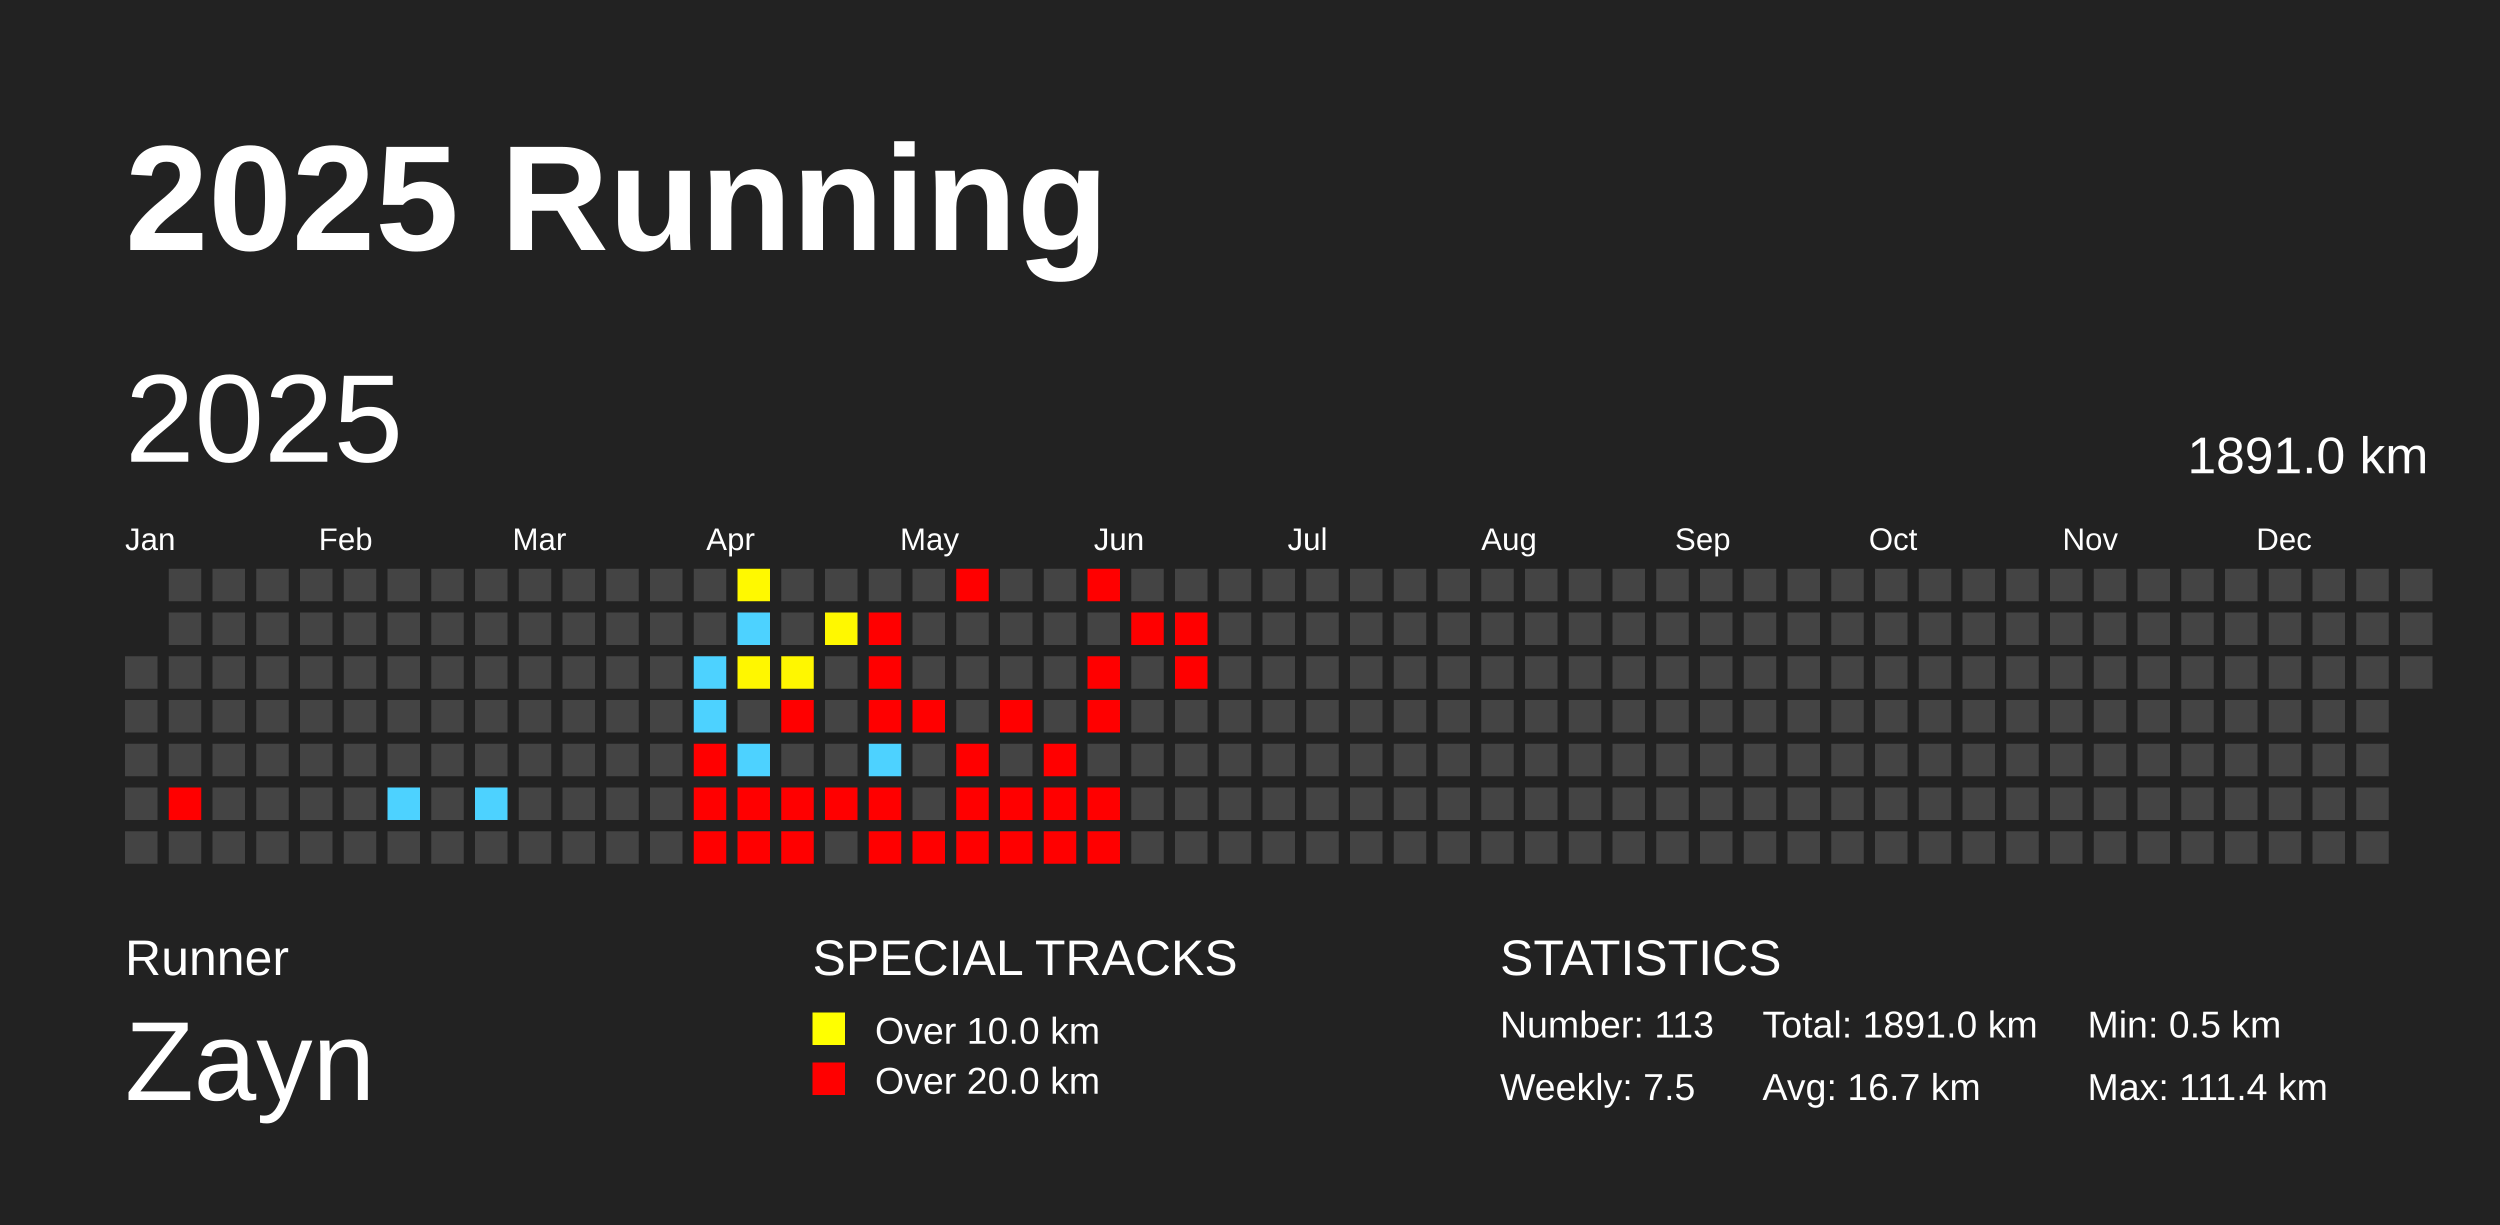
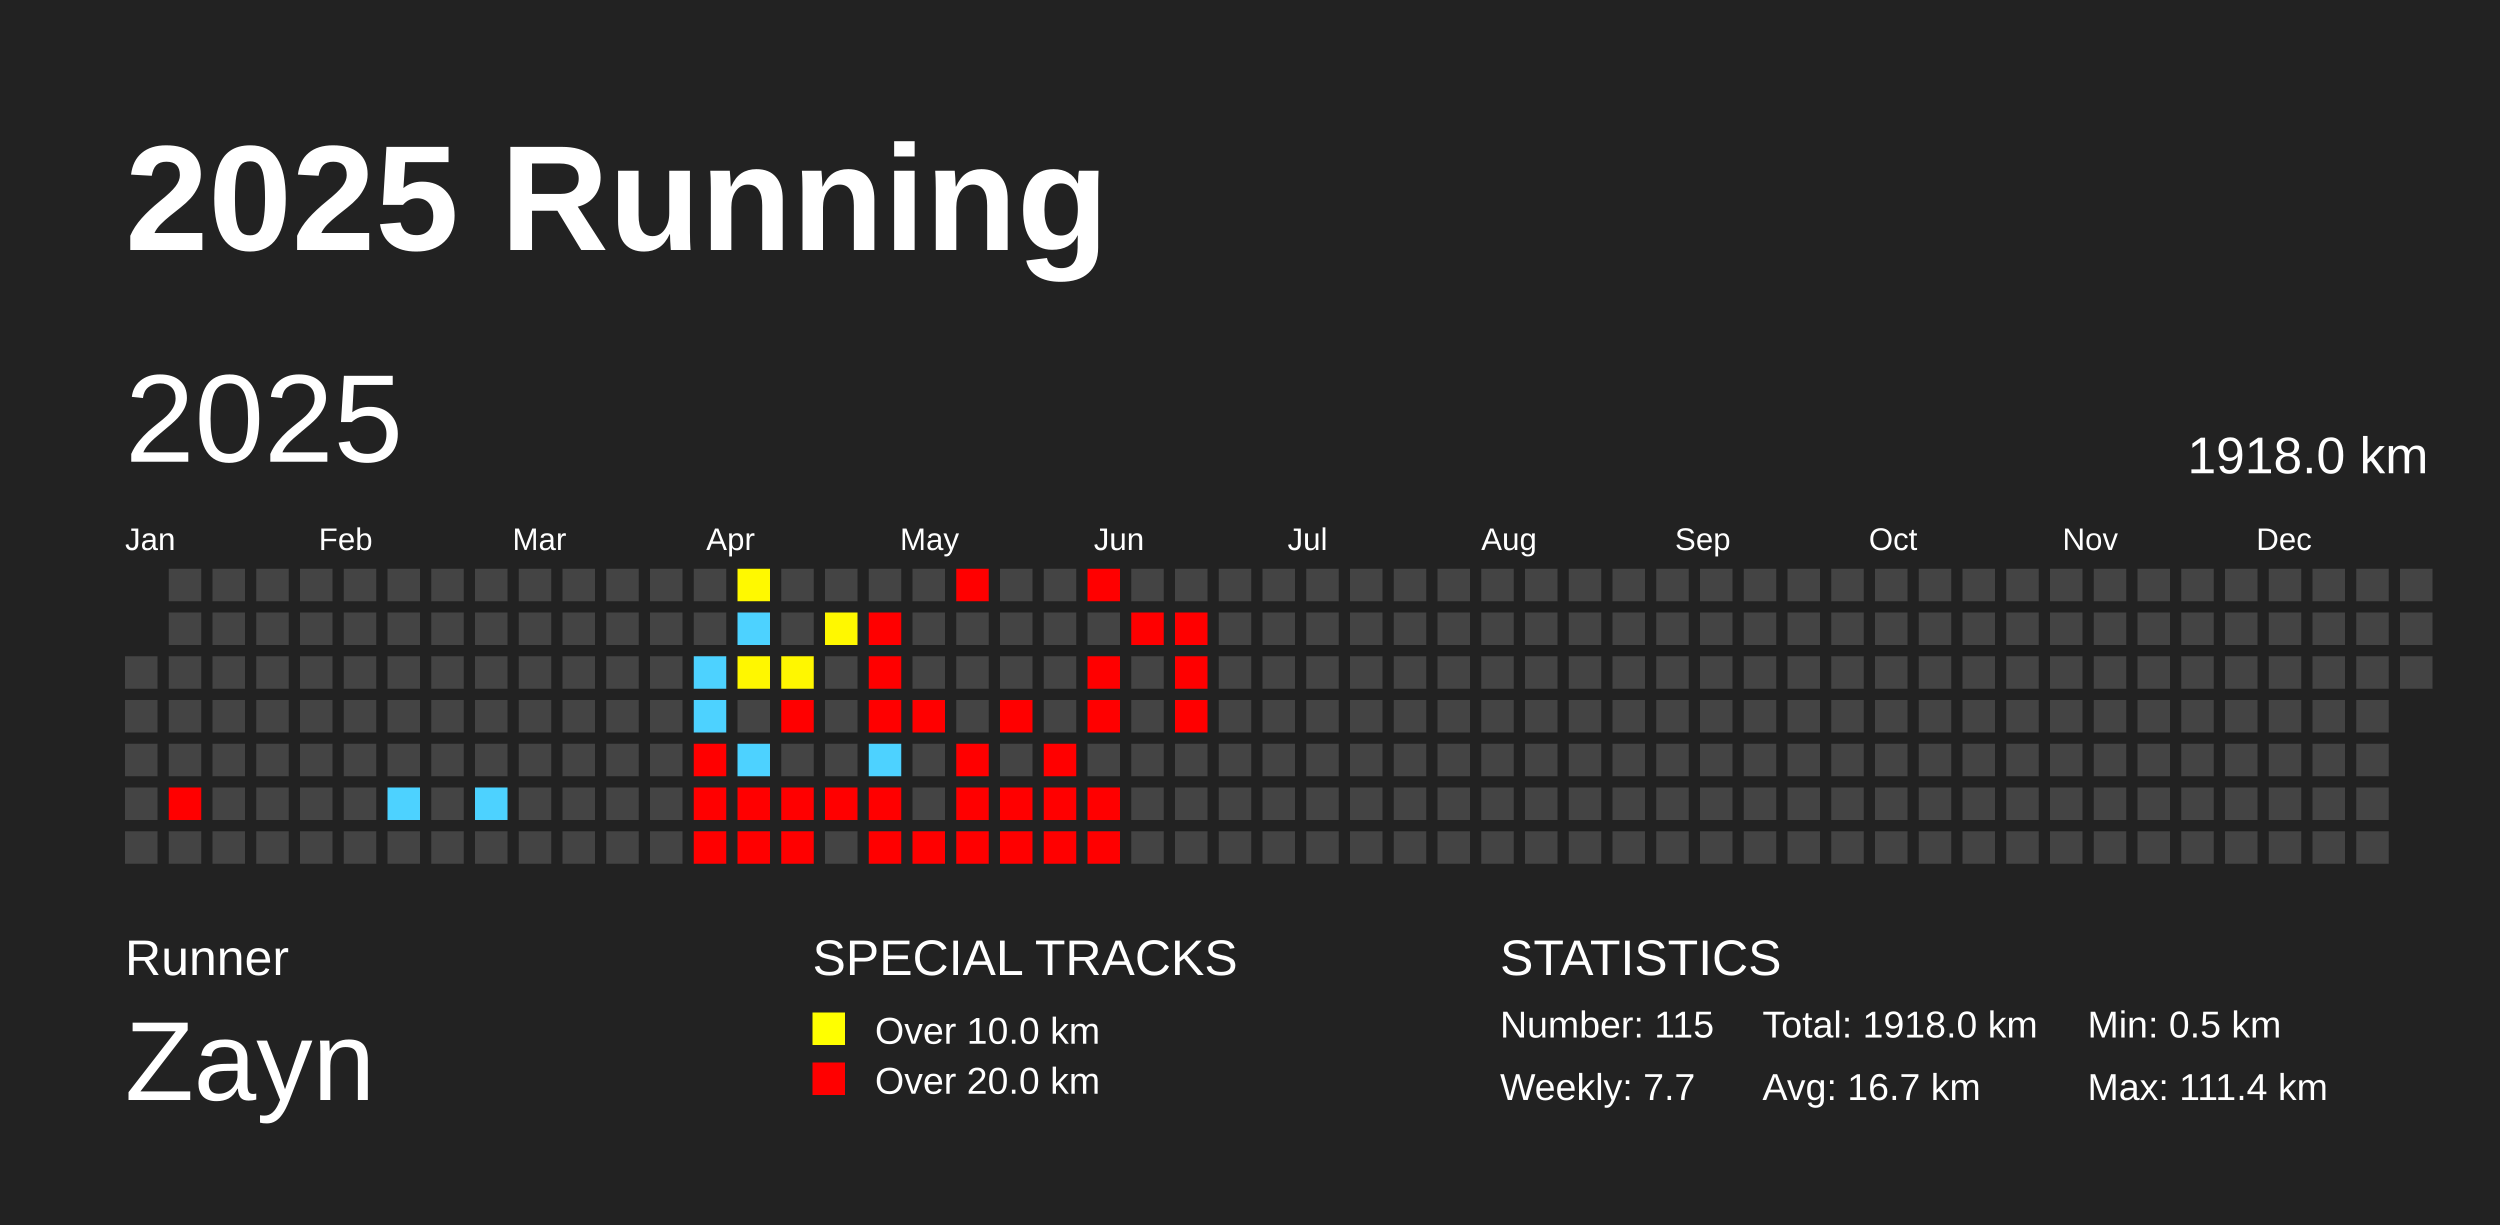
<svg xmlns="http://www.w3.org/2000/svg" baseProfile="full" height="98mm" version="1.1" viewBox="0,0,200,98" width="200mm">
  <defs />
  <rect fill="#222222" height="98" width="200" x="0" y="0" />
  <text fill="#FFFFFF" style="font-size:12px; font-family:Arial; font-weight:bold;" x="10" y="20">2025 Running</text>
  <text fill="#FFFFFF" style="font-size:4px; font-family:Arial" x="10" y="78">Runner</text>
  <text fill="#FFFFFF" style="font-size:9px; font-family:Arial" x="10" y="88">Zayn</text>
  <text fill="#FFFFFF" style="font-size:4px; font-family:Arial" x="65" y="78">SPECIAL TRACKS</text>
  <rect fill="yellow" height="2.6" width="2.6" x="65" y="81" />
  <text fill="#FFFFFF" style="font-size:3px; font-family:Arial" x="70" y="83.5">Over 10.0 km</text>
  <rect fill="red" height="2.6" width="2.6" x="65" y="85" />
  <text fill="#FFFFFF" style="font-size:3px; font-family:Arial" x="70" y="87.5">Over 20.0 km</text>
  <text fill="#FFFFFF" style="font-size:4px; font-family:Arial" x="120" y="78">STATISTICS</text>
-   <text fill="#FFFFFF" style="font-size:3px; font-family:Arial" x="120" y="83">Number: 113</text>
-   <text fill="#FFFFFF" style="font-size:3px; font-family:Arial" x="120" y="88">Weekly: 7.5</text>
-   <text fill="#FFFFFF" style="font-size:3px; font-family:Arial" x="141" y="83">Total: 1891.0 km</text>
+   <text fill="#FFFFFF" style="font-size:3px; font-family:Arial" x="120" y="83">Number: 115</text>
+   <text fill="#FFFFFF" style="font-size:3px; font-family:Arial" x="120" y="88">Weekly: 7.7</text>
+   <text fill="#FFFFFF" style="font-size:3px; font-family:Arial" x="141" y="83">Total: 1918.0 km</text>
  <text fill="#FFFFFF" style="font-size:3px; font-family:Arial" x="141" y="88">Avg: 16.7 km</text>
  <text fill="#FFFFFF" style="font-size:3px; font-family:Arial" x="167" y="83">Min: 0.5 km</text>
  <text fill="#FFFFFF" style="font-size:3px; font-family:Arial" x="167" y="88">Max: 111.4 km</text>
  <text dominant-baseline="hanging" fill="#FFFFFF" style="font-size:10.0px; font-family:Arial;" x="10" y="30">2025</text>
-   <text dominant-baseline="hanging" fill="#FFFFFF" style="font-size:4.125px; font-family:Arial;" x="175" y="35">1891.0 km</text>
+   <text dominant-baseline="hanging" fill="#FFFFFF" style="font-size:4.125px; font-family:Arial;" x="175" y="35">1918.0 km</text>
  <text fill="#FFFFFF" style="font-size:2.5px; font-family:Arial" x="10.0" y="44">Jan</text>
  <text fill="#FFFFFF" style="font-size:2.5px; font-family:Arial" x="25.5" y="44">Feb</text>
  <text fill="#FFFFFF" style="font-size:2.5px; font-family:Arial" x="41.0" y="44">Mar</text>
  <text fill="#FFFFFF" style="font-size:2.5px; font-family:Arial" x="56.5" y="44">Apr</text>
  <text fill="#FFFFFF" style="font-size:2.5px; font-family:Arial" x="72.0" y="44">May</text>
  <text fill="#FFFFFF" style="font-size:2.5px; font-family:Arial" x="87.5" y="44">Jun</text>
  <text fill="#FFFFFF" style="font-size:2.5px; font-family:Arial" x="103.0" y="44">Jul</text>
  <text fill="#FFFFFF" style="font-size:2.5px; font-family:Arial" x="118.5" y="44">Aug</text>
  <text fill="#FFFFFF" style="font-size:2.5px; font-family:Arial" x="134.0" y="44">Sep</text>
  <text fill="#FFFFFF" style="font-size:2.5px; font-family:Arial" x="149.5" y="44">Oct</text>
  <text fill="#FFFFFF" style="font-size:2.5px; font-family:Arial" x="165.0" y="44">Nov</text>
  <text fill="#FFFFFF" style="font-size:2.5px; font-family:Arial" x="180.5" y="44">Dec</text>
  <rect fill="#444444" height="2.6" width="2.6" x="10.0" y="52.5" />
  <rect fill="#444444" height="2.6" width="2.6" x="10.0" y="56.0" />
  <rect fill="#444444" height="2.6" width="2.6" x="10.0" y="59.5" />
  <rect fill="#444444" height="2.6" width="2.6" x="10.0" y="63.0" />
  <rect fill="#444444" height="2.6" width="2.6" x="10.0" y="66.5" />
  <rect fill="#444444" height="2.6" width="2.6" x="13.5" y="45.5" />
  <rect fill="#444444" height="2.6" width="2.6" x="13.5" y="49.0" />
  <rect fill="#444444" height="2.6" width="2.6" x="13.5" y="52.5" />
  <rect fill="#444444" height="2.6" width="2.6" x="13.5" y="56.0" />
  <rect fill="#444444" height="2.6" width="2.6" x="13.5" y="59.5" />
  <rect fill="red" height="2.6" width="2.6" x="13.5" y="63.0" />
  <rect fill="#444444" height="2.6" width="2.6" x="13.5" y="66.5" />
  <rect fill="#444444" height="2.6" width="2.6" x="17.0" y="45.5" />
  <rect fill="#444444" height="2.6" width="2.6" x="17.0" y="49.0" />
  <rect fill="#444444" height="2.6" width="2.6" x="17.0" y="52.5" />
  <rect fill="#444444" height="2.6" width="2.6" x="17.0" y="56.0" />
  <rect fill="#444444" height="2.6" width="2.6" x="17.0" y="59.5" />
  <rect fill="#444444" height="2.6" width="2.6" x="17.0" y="63.0" />
  <rect fill="#444444" height="2.6" width="2.6" x="17.0" y="66.5" />
  <rect fill="#444444" height="2.6" width="2.6" x="20.5" y="45.5" />
  <rect fill="#444444" height="2.6" width="2.6" x="20.5" y="49.0" />
  <rect fill="#444444" height="2.6" width="2.6" x="20.5" y="52.5" />
  <rect fill="#444444" height="2.6" width="2.6" x="20.5" y="56.0" />
  <rect fill="#444444" height="2.6" width="2.6" x="20.5" y="59.5" />
  <rect fill="#444444" height="2.6" width="2.6" x="20.5" y="63.0" />
  <rect fill="#444444" height="2.6" width="2.6" x="20.5" y="66.5" />
  <rect fill="#444444" height="2.6" width="2.6" x="24.0" y="45.5" />
  <rect fill="#444444" height="2.6" width="2.6" x="24.0" y="49.0" />
  <rect fill="#444444" height="2.6" width="2.6" x="24.0" y="52.5" />
  <rect fill="#444444" height="2.6" width="2.6" x="24.0" y="56.0" />
  <rect fill="#444444" height="2.6" width="2.6" x="24.0" y="59.5" />
  <rect fill="#444444" height="2.6" width="2.6" x="24.0" y="63.0" />
  <rect fill="#444444" height="2.6" width="2.6" x="24.0" y="66.5" />
  <rect fill="#444444" height="2.6" width="2.6" x="27.5" y="45.5" />
  <rect fill="#444444" height="2.6" width="2.6" x="27.5" y="49.0" />
  <rect fill="#444444" height="2.6" width="2.6" x="27.5" y="52.5" />
  <rect fill="#444444" height="2.6" width="2.6" x="27.5" y="56.0" />
  <rect fill="#444444" height="2.6" width="2.6" x="27.5" y="59.5" />
  <rect fill="#444444" height="2.6" width="2.6" x="27.5" y="63.0" />
  <rect fill="#444444" height="2.6" width="2.6" x="27.5" y="66.5" />
  <rect fill="#444444" height="2.6" width="2.6" x="31.0" y="45.5" />
  <rect fill="#444444" height="2.6" width="2.6" x="31.0" y="49.0" />
  <rect fill="#444444" height="2.6" width="2.6" x="31.0" y="52.5" />
  <rect fill="#444444" height="2.6" width="2.6" x="31.0" y="56.0" />
  <rect fill="#444444" height="2.6" width="2.6" x="31.0" y="59.5" />
  <rect fill="#4dd2ff" height="2.6" width="2.6" x="31.0" y="63.0" />
  <rect fill="#444444" height="2.6" width="2.6" x="31.0" y="66.5" />
  <rect fill="#444444" height="2.6" width="2.6" x="34.5" y="45.5" />
  <rect fill="#444444" height="2.6" width="2.6" x="34.5" y="49.0" />
  <rect fill="#444444" height="2.6" width="2.6" x="34.5" y="52.5" />
  <rect fill="#444444" height="2.6" width="2.6" x="34.5" y="56.0" />
  <rect fill="#444444" height="2.6" width="2.6" x="34.5" y="59.5" />
  <rect fill="#444444" height="2.6" width="2.6" x="34.5" y="63.0" />
  <rect fill="#444444" height="2.6" width="2.6" x="34.5" y="66.5" />
  <rect fill="#444444" height="2.6" width="2.6" x="38.0" y="45.5" />
  <rect fill="#444444" height="2.6" width="2.6" x="38.0" y="49.0" />
  <rect fill="#444444" height="2.6" width="2.6" x="38.0" y="52.5" />
  <rect fill="#444444" height="2.6" width="2.6" x="38.0" y="56.0" />
  <rect fill="#444444" height="2.6" width="2.6" x="38.0" y="59.5" />
  <rect fill="#4dd2ff" height="2.6" width="2.6" x="38.0" y="63.0" />
  <rect fill="#444444" height="2.6" width="2.6" x="38.0" y="66.5" />
  <rect fill="#444444" height="2.6" width="2.6" x="41.5" y="45.5" />
  <rect fill="#444444" height="2.6" width="2.6" x="41.5" y="49.0" />
  <rect fill="#444444" height="2.6" width="2.6" x="41.5" y="52.5" />
  <rect fill="#444444" height="2.6" width="2.6" x="41.5" y="56.0" />
  <rect fill="#444444" height="2.6" width="2.6" x="41.5" y="59.5" />
  <rect fill="#444444" height="2.6" width="2.6" x="41.5" y="63.0" />
  <rect fill="#444444" height="2.6" width="2.6" x="41.5" y="66.5" />
  <rect fill="#444444" height="2.6" width="2.6" x="45.0" y="45.5" />
  <rect fill="#444444" height="2.6" width="2.6" x="45.0" y="49.0" />
  <rect fill="#444444" height="2.6" width="2.6" x="45.0" y="52.5" />
  <rect fill="#444444" height="2.6" width="2.6" x="45.0" y="56.0" />
  <rect fill="#444444" height="2.6" width="2.6" x="45.0" y="59.5" />
  <rect fill="#444444" height="2.6" width="2.6" x="45.0" y="63.0" />
  <rect fill="#444444" height="2.6" width="2.6" x="45.0" y="66.5" />
  <rect fill="#444444" height="2.6" width="2.6" x="48.5" y="45.5" />
  <rect fill="#444444" height="2.6" width="2.6" x="48.5" y="49.0" />
  <rect fill="#444444" height="2.6" width="2.6" x="48.5" y="52.5" />
  <rect fill="#444444" height="2.6" width="2.6" x="48.5" y="56.0" />
  <rect fill="#444444" height="2.6" width="2.6" x="48.5" y="59.5" />
  <rect fill="#444444" height="2.6" width="2.6" x="48.5" y="63.0" />
  <rect fill="#444444" height="2.6" width="2.6" x="48.5" y="66.5" />
  <rect fill="#444444" height="2.6" width="2.6" x="52.0" y="45.5" />
  <rect fill="#444444" height="2.6" width="2.6" x="52.0" y="49.0" />
  <rect fill="#444444" height="2.6" width="2.6" x="52.0" y="52.5" />
  <rect fill="#444444" height="2.6" width="2.6" x="52.0" y="56.0" />
  <rect fill="#444444" height="2.6" width="2.6" x="52.0" y="59.5" />
  <rect fill="#444444" height="2.6" width="2.6" x="52.0" y="63.0" />
  <rect fill="#444444" height="2.6" width="2.6" x="52.0" y="66.5" />
  <rect fill="#444444" height="2.6" width="2.6" x="55.5" y="45.5" />
  <rect fill="#444444" height="2.6" width="2.6" x="55.5" y="49.0" />
  <rect fill="#4dd2ff" height="2.6" width="2.6" x="55.5" y="52.5" />
  <rect fill="#4dd2ff" height="2.6" width="2.6" x="55.5" y="56.0" />
  <rect fill="red" height="2.6" width="2.6" x="55.5" y="59.5" />
  <rect fill="red" height="2.6" width="2.6" x="55.5" y="63.0" />
  <rect fill="red" height="2.6" width="2.6" x="55.5" y="66.5" />
  <rect fill="#fff900" height="2.6" width="2.6" x="59.0" y="45.5" />
  <rect fill="#4dd2ff" height="2.6" width="2.6" x="59.0" y="49.0" />
  <rect fill="#fff700" height="2.6" width="2.6" x="59.0" y="52.5" />
  <rect fill="#444444" height="2.6" width="2.6" x="59.0" y="56.0" />
  <rect fill="#4dd2ff" height="2.6" width="2.6" x="59.0" y="59.5" />
  <rect fill="red" height="2.6" width="2.6" x="59.0" y="63.0" />
  <rect fill="red" height="2.6" width="2.6" x="59.0" y="66.5" />
  <rect fill="#444444" height="2.6" width="2.6" x="62.5" y="45.5" />
  <rect fill="#444444" height="2.6" width="2.6" x="62.5" y="49.0" />
  <rect fill="#fff700" height="2.6" width="2.6" x="62.5" y="52.5" />
  <rect fill="red" height="2.6" width="2.6" x="62.5" y="56.0" />
  <rect fill="#444444" height="2.6" width="2.6" x="62.5" y="59.5" />
  <rect fill="red" height="2.6" width="2.6" x="62.5" y="63.0" />
  <rect fill="red" height="2.6" width="2.6" x="62.5" y="66.5" />
  <rect fill="#444444" height="2.6" width="2.6" x="66.0" y="45.5" />
  <rect fill="#fff800" height="2.6" width="2.6" x="66.0" y="49.0" />
  <rect fill="#444444" height="2.6" width="2.6" x="66.0" y="52.5" />
  <rect fill="#444444" height="2.6" width="2.6" x="66.0" y="56.0" />
  <rect fill="#444444" height="2.6" width="2.6" x="66.0" y="59.5" />
  <rect fill="red" height="2.6" width="2.6" x="66.0" y="63.0" />
  <rect fill="#444444" height="2.6" width="2.6" x="66.0" y="66.5" />
  <rect fill="#444444" height="2.6" width="2.6" x="69.5" y="45.5" />
  <rect fill="red" height="2.6" width="2.6" x="69.5" y="49.0" />
  <rect fill="red" height="2.6" width="2.6" x="69.5" y="52.5" />
  <rect fill="red" height="2.6" width="2.6" x="69.5" y="56.0" />
  <rect fill="#4dd2ff" height="2.6" width="2.6" x="69.5" y="59.5" />
  <rect fill="red" height="2.6" width="2.6" x="69.5" y="63.0" />
  <rect fill="red" height="2.6" width="2.6" x="69.5" y="66.5" />
  <rect fill="#444444" height="2.6" width="2.6" x="73.0" y="45.5" />
  <rect fill="#444444" height="2.6" width="2.6" x="73.0" y="49.0" />
  <rect fill="#444444" height="2.6" width="2.6" x="73.0" y="52.5" />
  <rect fill="red" height="2.6" width="2.6" x="73.0" y="56.0" />
  <rect fill="#444444" height="2.6" width="2.6" x="73.0" y="59.5" />
  <rect fill="#444444" height="2.6" width="2.6" x="73.0" y="63.0" />
  <rect fill="red" height="2.6" width="2.6" x="73.0" y="66.5" />
  <rect fill="red" height="2.6" width="2.6" x="76.5" y="45.5" />
  <rect fill="#444444" height="2.6" width="2.6" x="76.5" y="49.0" />
  <rect fill="#444444" height="2.6" width="2.6" x="76.5" y="52.5" />
  <rect fill="#444444" height="2.6" width="2.6" x="76.5" y="56.0" />
  <rect fill="red" height="2.6" width="2.6" x="76.5" y="59.5" />
  <rect fill="red" height="2.6" width="2.6" x="76.5" y="63.0" />
  <rect fill="red" height="2.6" width="2.6" x="76.5" y="66.5" />
  <rect fill="#444444" height="2.6" width="2.6" x="80.0" y="45.5" />
  <rect fill="#444444" height="2.6" width="2.6" x="80.0" y="49.0" />
  <rect fill="#444444" height="2.6" width="2.6" x="80.0" y="52.5" />
  <rect fill="red" height="2.6" width="2.6" x="80.0" y="56.0" />
  <rect fill="#444444" height="2.6" width="2.6" x="80.0" y="59.5" />
  <rect fill="red" height="2.6" width="2.6" x="80.0" y="63.0" />
  <rect fill="red" height="2.6" width="2.6" x="80.0" y="66.5" />
  <rect fill="#444444" height="2.6" width="2.6" x="83.5" y="45.5" />
  <rect fill="#444444" height="2.6" width="2.6" x="83.5" y="49.0" />
  <rect fill="#444444" height="2.6" width="2.6" x="83.5" y="52.5" />
  <rect fill="#444444" height="2.6" width="2.6" x="83.5" y="56.0" />
  <rect fill="red" height="2.6" width="2.6" x="83.5" y="59.5" />
  <rect fill="red" height="2.6" width="2.6" x="83.5" y="63.0" />
  <rect fill="red" height="2.6" width="2.6" x="83.5" y="66.5" />
  <rect fill="red" height="2.6" width="2.6" x="87.0" y="45.5" />
  <rect fill="#444444" height="2.6" width="2.6" x="87.0" y="49.0" />
  <rect fill="red" height="2.6" width="2.6" x="87.0" y="52.5" />
  <rect fill="red" height="2.6" width="2.6" x="87.0" y="56.0" />
  <rect fill="#444444" height="2.6" width="2.6" x="87.0" y="59.5" />
  <rect fill="red" height="2.6" width="2.6" x="87.0" y="63.0" />
  <rect fill="red" height="2.6" width="2.6" x="87.0" y="66.5" />
  <rect fill="#444444" height="2.6" width="2.6" x="90.5" y="45.5" />
  <rect fill="red" height="2.6" width="2.6" x="90.5" y="49.0" />
  <rect fill="#444444" height="2.6" width="2.6" x="90.5" y="52.5" />
  <rect fill="#444444" height="2.6" width="2.6" x="90.5" y="56.0" />
  <rect fill="#444444" height="2.6" width="2.6" x="90.5" y="59.5" />
  <rect fill="#444444" height="2.6" width="2.6" x="90.5" y="63.0" />
  <rect fill="#444444" height="2.6" width="2.6" x="90.5" y="66.5" />
  <rect fill="#444444" height="2.6" width="2.6" x="94.0" y="45.5" />
  <rect fill="red" height="2.6" width="2.6" x="94.0" y="49.0" />
  <rect fill="red" height="2.6" width="2.6" x="94.0" y="52.5" />
-   <rect fill="#444444" height="2.6" width="2.6" x="94.0" y="56.0" />
+   <rect fill="red" height="2.6" width="2.6" x="94.0" y="56.0" />
  <rect fill="#444444" height="2.6" width="2.6" x="94.0" y="59.5" />
  <rect fill="#444444" height="2.6" width="2.6" x="94.0" y="63.0" />
  <rect fill="#444444" height="2.6" width="2.6" x="94.0" y="66.5" />
  <rect fill="#444444" height="2.6" width="2.6" x="97.5" y="45.5" />
  <rect fill="#444444" height="2.6" width="2.6" x="97.5" y="49.0" />
  <rect fill="#444444" height="2.6" width="2.6" x="97.5" y="52.5" />
  <rect fill="#444444" height="2.6" width="2.6" x="97.5" y="56.0" />
  <rect fill="#444444" height="2.6" width="2.6" x="97.5" y="59.5" />
  <rect fill="#444444" height="2.6" width="2.6" x="97.5" y="63.0" />
  <rect fill="#444444" height="2.6" width="2.6" x="97.5" y="66.5" />
  <rect fill="#444444" height="2.6" width="2.6" x="101.0" y="45.5" />
  <rect fill="#444444" height="2.6" width="2.6" x="101.0" y="49.0" />
  <rect fill="#444444" height="2.6" width="2.6" x="101.0" y="52.5" />
  <rect fill="#444444" height="2.6" width="2.6" x="101.0" y="56.0" />
  <rect fill="#444444" height="2.6" width="2.6" x="101.0" y="59.5" />
  <rect fill="#444444" height="2.6" width="2.6" x="101.0" y="63.0" />
  <rect fill="#444444" height="2.6" width="2.6" x="101.0" y="66.5" />
  <rect fill="#444444" height="2.6" width="2.6" x="104.5" y="45.5" />
  <rect fill="#444444" height="2.6" width="2.6" x="104.5" y="49.0" />
  <rect fill="#444444" height="2.6" width="2.6" x="104.5" y="52.5" />
  <rect fill="#444444" height="2.6" width="2.6" x="104.5" y="56.0" />
  <rect fill="#444444" height="2.6" width="2.6" x="104.5" y="59.5" />
  <rect fill="#444444" height="2.6" width="2.6" x="104.5" y="63.0" />
  <rect fill="#444444" height="2.6" width="2.6" x="104.5" y="66.5" />
  <rect fill="#444444" height="2.6" width="2.6" x="108.0" y="45.5" />
  <rect fill="#444444" height="2.6" width="2.6" x="108.0" y="49.0" />
  <rect fill="#444444" height="2.6" width="2.6" x="108.0" y="52.5" />
  <rect fill="#444444" height="2.6" width="2.6" x="108.0" y="56.0" />
  <rect fill="#444444" height="2.6" width="2.6" x="108.0" y="59.5" />
  <rect fill="#444444" height="2.6" width="2.6" x="108.0" y="63.0" />
  <rect fill="#444444" height="2.6" width="2.6" x="108.0" y="66.5" />
  <rect fill="#444444" height="2.6" width="2.6" x="111.5" y="45.5" />
  <rect fill="#444444" height="2.6" width="2.6" x="111.5" y="49.0" />
  <rect fill="#444444" height="2.6" width="2.6" x="111.5" y="52.5" />
  <rect fill="#444444" height="2.6" width="2.6" x="111.5" y="56.0" />
  <rect fill="#444444" height="2.6" width="2.6" x="111.5" y="59.5" />
  <rect fill="#444444" height="2.6" width="2.6" x="111.5" y="63.0" />
  <rect fill="#444444" height="2.6" width="2.6" x="111.5" y="66.5" />
  <rect fill="#444444" height="2.6" width="2.6" x="115.0" y="45.5" />
  <rect fill="#444444" height="2.6" width="2.6" x="115.0" y="49.0" />
  <rect fill="#444444" height="2.6" width="2.6" x="115.0" y="52.5" />
  <rect fill="#444444" height="2.6" width="2.6" x="115.0" y="56.0" />
  <rect fill="#444444" height="2.6" width="2.6" x="115.0" y="59.5" />
  <rect fill="#444444" height="2.6" width="2.6" x="115.0" y="63.0" />
  <rect fill="#444444" height="2.6" width="2.6" x="115.0" y="66.5" />
  <rect fill="#444444" height="2.6" width="2.6" x="118.5" y="45.5" />
  <rect fill="#444444" height="2.6" width="2.6" x="118.5" y="49.0" />
  <rect fill="#444444" height="2.6" width="2.6" x="118.5" y="52.5" />
  <rect fill="#444444" height="2.6" width="2.6" x="118.5" y="56.0" />
  <rect fill="#444444" height="2.6" width="2.6" x="118.5" y="59.5" />
  <rect fill="#444444" height="2.6" width="2.6" x="118.5" y="63.0" />
  <rect fill="#444444" height="2.6" width="2.6" x="118.5" y="66.5" />
  <rect fill="#444444" height="2.6" width="2.6" x="122.0" y="45.5" />
  <rect fill="#444444" height="2.6" width="2.6" x="122.0" y="49.0" />
  <rect fill="#444444" height="2.6" width="2.6" x="122.0" y="52.5" />
  <rect fill="#444444" height="2.6" width="2.6" x="122.0" y="56.0" />
  <rect fill="#444444" height="2.6" width="2.6" x="122.0" y="59.5" />
  <rect fill="#444444" height="2.6" width="2.6" x="122.0" y="63.0" />
  <rect fill="#444444" height="2.6" width="2.6" x="122.0" y="66.5" />
  <rect fill="#444444" height="2.6" width="2.6" x="125.5" y="45.5" />
  <rect fill="#444444" height="2.6" width="2.6" x="125.5" y="49.0" />
  <rect fill="#444444" height="2.6" width="2.6" x="125.5" y="52.5" />
  <rect fill="#444444" height="2.6" width="2.6" x="125.5" y="56.0" />
  <rect fill="#444444" height="2.6" width="2.6" x="125.5" y="59.5" />
  <rect fill="#444444" height="2.6" width="2.6" x="125.5" y="63.0" />
  <rect fill="#444444" height="2.6" width="2.6" x="125.5" y="66.5" />
  <rect fill="#444444" height="2.6" width="2.6" x="129.0" y="45.5" />
  <rect fill="#444444" height="2.6" width="2.6" x="129.0" y="49.0" />
  <rect fill="#444444" height="2.6" width="2.6" x="129.0" y="52.5" />
  <rect fill="#444444" height="2.6" width="2.6" x="129.0" y="56.0" />
  <rect fill="#444444" height="2.6" width="2.6" x="129.0" y="59.5" />
  <rect fill="#444444" height="2.6" width="2.6" x="129.0" y="63.0" />
  <rect fill="#444444" height="2.6" width="2.6" x="129.0" y="66.5" />
  <rect fill="#444444" height="2.6" width="2.6" x="132.5" y="45.5" />
  <rect fill="#444444" height="2.6" width="2.6" x="132.5" y="49.0" />
  <rect fill="#444444" height="2.6" width="2.6" x="132.5" y="52.5" />
  <rect fill="#444444" height="2.6" width="2.6" x="132.5" y="56.0" />
  <rect fill="#444444" height="2.6" width="2.6" x="132.5" y="59.5" />
  <rect fill="#444444" height="2.6" width="2.6" x="132.5" y="63.0" />
  <rect fill="#444444" height="2.6" width="2.6" x="132.5" y="66.5" />
  <rect fill="#444444" height="2.6" width="2.6" x="136.0" y="45.5" />
  <rect fill="#444444" height="2.6" width="2.6" x="136.0" y="49.0" />
  <rect fill="#444444" height="2.6" width="2.6" x="136.0" y="52.5" />
  <rect fill="#444444" height="2.6" width="2.6" x="136.0" y="56.0" />
  <rect fill="#444444" height="2.6" width="2.6" x="136.0" y="59.5" />
  <rect fill="#444444" height="2.6" width="2.6" x="136.0" y="63.0" />
  <rect fill="#444444" height="2.6" width="2.6" x="136.0" y="66.5" />
  <rect fill="#444444" height="2.6" width="2.6" x="139.5" y="45.5" />
  <rect fill="#444444" height="2.6" width="2.6" x="139.5" y="49.0" />
  <rect fill="#444444" height="2.6" width="2.6" x="139.5" y="52.5" />
  <rect fill="#444444" height="2.6" width="2.6" x="139.5" y="56.0" />
  <rect fill="#444444" height="2.6" width="2.6" x="139.5" y="59.5" />
  <rect fill="#444444" height="2.6" width="2.6" x="139.5" y="63.0" />
  <rect fill="#444444" height="2.6" width="2.6" x="139.5" y="66.5" />
  <rect fill="#444444" height="2.6" width="2.6" x="143.0" y="45.5" />
  <rect fill="#444444" height="2.6" width="2.6" x="143.0" y="49.0" />
  <rect fill="#444444" height="2.6" width="2.6" x="143.0" y="52.5" />
  <rect fill="#444444" height="2.6" width="2.6" x="143.0" y="56.0" />
  <rect fill="#444444" height="2.6" width="2.6" x="143.0" y="59.5" />
  <rect fill="#444444" height="2.6" width="2.6" x="143.0" y="63.0" />
  <rect fill="#444444" height="2.6" width="2.6" x="143.0" y="66.5" />
  <rect fill="#444444" height="2.6" width="2.6" x="146.5" y="45.5" />
  <rect fill="#444444" height="2.6" width="2.6" x="146.5" y="49.0" />
  <rect fill="#444444" height="2.6" width="2.6" x="146.5" y="52.5" />
  <rect fill="#444444" height="2.6" width="2.6" x="146.5" y="56.0" />
  <rect fill="#444444" height="2.6" width="2.6" x="146.5" y="59.5" />
  <rect fill="#444444" height="2.6" width="2.6" x="146.5" y="63.0" />
  <rect fill="#444444" height="2.6" width="2.6" x="146.5" y="66.5" />
  <rect fill="#444444" height="2.6" width="2.6" x="150.0" y="45.5" />
  <rect fill="#444444" height="2.6" width="2.6" x="150.0" y="49.0" />
  <rect fill="#444444" height="2.6" width="2.6" x="150.0" y="52.5" />
  <rect fill="#444444" height="2.6" width="2.6" x="150.0" y="56.0" />
  <rect fill="#444444" height="2.6" width="2.6" x="150.0" y="59.5" />
  <rect fill="#444444" height="2.6" width="2.6" x="150.0" y="63.0" />
  <rect fill="#444444" height="2.6" width="2.6" x="150.0" y="66.5" />
  <rect fill="#444444" height="2.6" width="2.6" x="153.5" y="45.5" />
  <rect fill="#444444" height="2.6" width="2.6" x="153.5" y="49.0" />
  <rect fill="#444444" height="2.6" width="2.6" x="153.5" y="52.5" />
  <rect fill="#444444" height="2.6" width="2.6" x="153.5" y="56.0" />
  <rect fill="#444444" height="2.6" width="2.6" x="153.5" y="59.5" />
  <rect fill="#444444" height="2.6" width="2.6" x="153.5" y="63.0" />
  <rect fill="#444444" height="2.6" width="2.6" x="153.5" y="66.5" />
  <rect fill="#444444" height="2.6" width="2.6" x="157.0" y="45.5" />
  <rect fill="#444444" height="2.6" width="2.6" x="157.0" y="49.0" />
  <rect fill="#444444" height="2.6" width="2.6" x="157.0" y="52.5" />
  <rect fill="#444444" height="2.6" width="2.6" x="157.0" y="56.0" />
  <rect fill="#444444" height="2.6" width="2.6" x="157.0" y="59.5" />
  <rect fill="#444444" height="2.6" width="2.6" x="157.0" y="63.0" />
  <rect fill="#444444" height="2.6" width="2.6" x="157.0" y="66.5" />
  <rect fill="#444444" height="2.6" width="2.6" x="160.5" y="45.5" />
  <rect fill="#444444" height="2.6" width="2.6" x="160.5" y="49.0" />
  <rect fill="#444444" height="2.6" width="2.6" x="160.5" y="52.5" />
  <rect fill="#444444" height="2.6" width="2.6" x="160.5" y="56.0" />
  <rect fill="#444444" height="2.6" width="2.6" x="160.5" y="59.5" />
  <rect fill="#444444" height="2.6" width="2.6" x="160.5" y="63.0" />
  <rect fill="#444444" height="2.6" width="2.6" x="160.5" y="66.5" />
  <rect fill="#444444" height="2.6" width="2.6" x="164.0" y="45.5" />
  <rect fill="#444444" height="2.6" width="2.6" x="164.0" y="49.0" />
  <rect fill="#444444" height="2.6" width="2.6" x="164.0" y="52.5" />
  <rect fill="#444444" height="2.6" width="2.6" x="164.0" y="56.0" />
  <rect fill="#444444" height="2.6" width="2.6" x="164.0" y="59.5" />
  <rect fill="#444444" height="2.6" width="2.6" x="164.0" y="63.0" />
  <rect fill="#444444" height="2.6" width="2.6" x="164.0" y="66.5" />
  <rect fill="#444444" height="2.6" width="2.6" x="167.5" y="45.5" />
  <rect fill="#444444" height="2.6" width="2.6" x="167.5" y="49.0" />
  <rect fill="#444444" height="2.6" width="2.6" x="167.5" y="52.5" />
  <rect fill="#444444" height="2.6" width="2.6" x="167.5" y="56.0" />
  <rect fill="#444444" height="2.6" width="2.6" x="167.5" y="59.5" />
  <rect fill="#444444" height="2.6" width="2.6" x="167.5" y="63.0" />
  <rect fill="#444444" height="2.6" width="2.6" x="167.5" y="66.5" />
  <rect fill="#444444" height="2.6" width="2.6" x="171.0" y="45.5" />
  <rect fill="#444444" height="2.6" width="2.6" x="171.0" y="49.0" />
  <rect fill="#444444" height="2.6" width="2.6" x="171.0" y="52.5" />
  <rect fill="#444444" height="2.6" width="2.6" x="171.0" y="56.0" />
  <rect fill="#444444" height="2.6" width="2.6" x="171.0" y="59.5" />
  <rect fill="#444444" height="2.6" width="2.6" x="171.0" y="63.0" />
  <rect fill="#444444" height="2.6" width="2.6" x="171.0" y="66.5" />
  <rect fill="#444444" height="2.6" width="2.6" x="174.5" y="45.5" />
  <rect fill="#444444" height="2.6" width="2.6" x="174.5" y="49.0" />
  <rect fill="#444444" height="2.6" width="2.6" x="174.5" y="52.5" />
  <rect fill="#444444" height="2.6" width="2.6" x="174.5" y="56.0" />
  <rect fill="#444444" height="2.6" width="2.6" x="174.5" y="59.5" />
  <rect fill="#444444" height="2.6" width="2.6" x="174.5" y="63.0" />
  <rect fill="#444444" height="2.6" width="2.6" x="174.5" y="66.5" />
  <rect fill="#444444" height="2.6" width="2.6" x="178.0" y="45.5" />
  <rect fill="#444444" height="2.6" width="2.6" x="178.0" y="49.0" />
  <rect fill="#444444" height="2.6" width="2.6" x="178.0" y="52.5" />
  <rect fill="#444444" height="2.6" width="2.6" x="178.0" y="56.0" />
  <rect fill="#444444" height="2.6" width="2.6" x="178.0" y="59.5" />
  <rect fill="#444444" height="2.6" width="2.6" x="178.0" y="63.0" />
  <rect fill="#444444" height="2.6" width="2.6" x="178.0" y="66.5" />
  <rect fill="#444444" height="2.6" width="2.6" x="181.5" y="45.5" />
  <rect fill="#444444" height="2.6" width="2.6" x="181.5" y="49.0" />
  <rect fill="#444444" height="2.6" width="2.6" x="181.5" y="52.5" />
  <rect fill="#444444" height="2.6" width="2.6" x="181.5" y="56.0" />
  <rect fill="#444444" height="2.6" width="2.6" x="181.5" y="59.5" />
  <rect fill="#444444" height="2.6" width="2.6" x="181.5" y="63.0" />
  <rect fill="#444444" height="2.6" width="2.6" x="181.5" y="66.5" />
  <rect fill="#444444" height="2.6" width="2.6" x="185.0" y="45.5" />
  <rect fill="#444444" height="2.6" width="2.6" x="185.0" y="49.0" />
  <rect fill="#444444" height="2.6" width="2.6" x="185.0" y="52.5" />
  <rect fill="#444444" height="2.6" width="2.6" x="185.0" y="56.0" />
  <rect fill="#444444" height="2.6" width="2.6" x="185.0" y="59.5" />
  <rect fill="#444444" height="2.6" width="2.6" x="185.0" y="63.0" />
  <rect fill="#444444" height="2.6" width="2.6" x="185.0" y="66.5" />
  <rect fill="#444444" height="2.6" width="2.6" x="188.5" y="45.5" />
  <rect fill="#444444" height="2.6" width="2.6" x="188.5" y="49.0" />
  <rect fill="#444444" height="2.6" width="2.6" x="188.5" y="52.5" />
  <rect fill="#444444" height="2.6" width="2.6" x="188.5" y="56.0" />
  <rect fill="#444444" height="2.6" width="2.6" x="188.5" y="59.5" />
  <rect fill="#444444" height="2.6" width="2.6" x="188.5" y="63.0" />
  <rect fill="#444444" height="2.6" width="2.6" x="188.5" y="66.5" />
  <rect fill="#444444" height="2.6" width="2.6" x="192.0" y="45.5" />
  <rect fill="#444444" height="2.6" width="2.6" x="192.0" y="49.0" />
  <rect fill="#444444" height="2.6" width="2.6" x="192.0" y="52.5" />
</svg>
